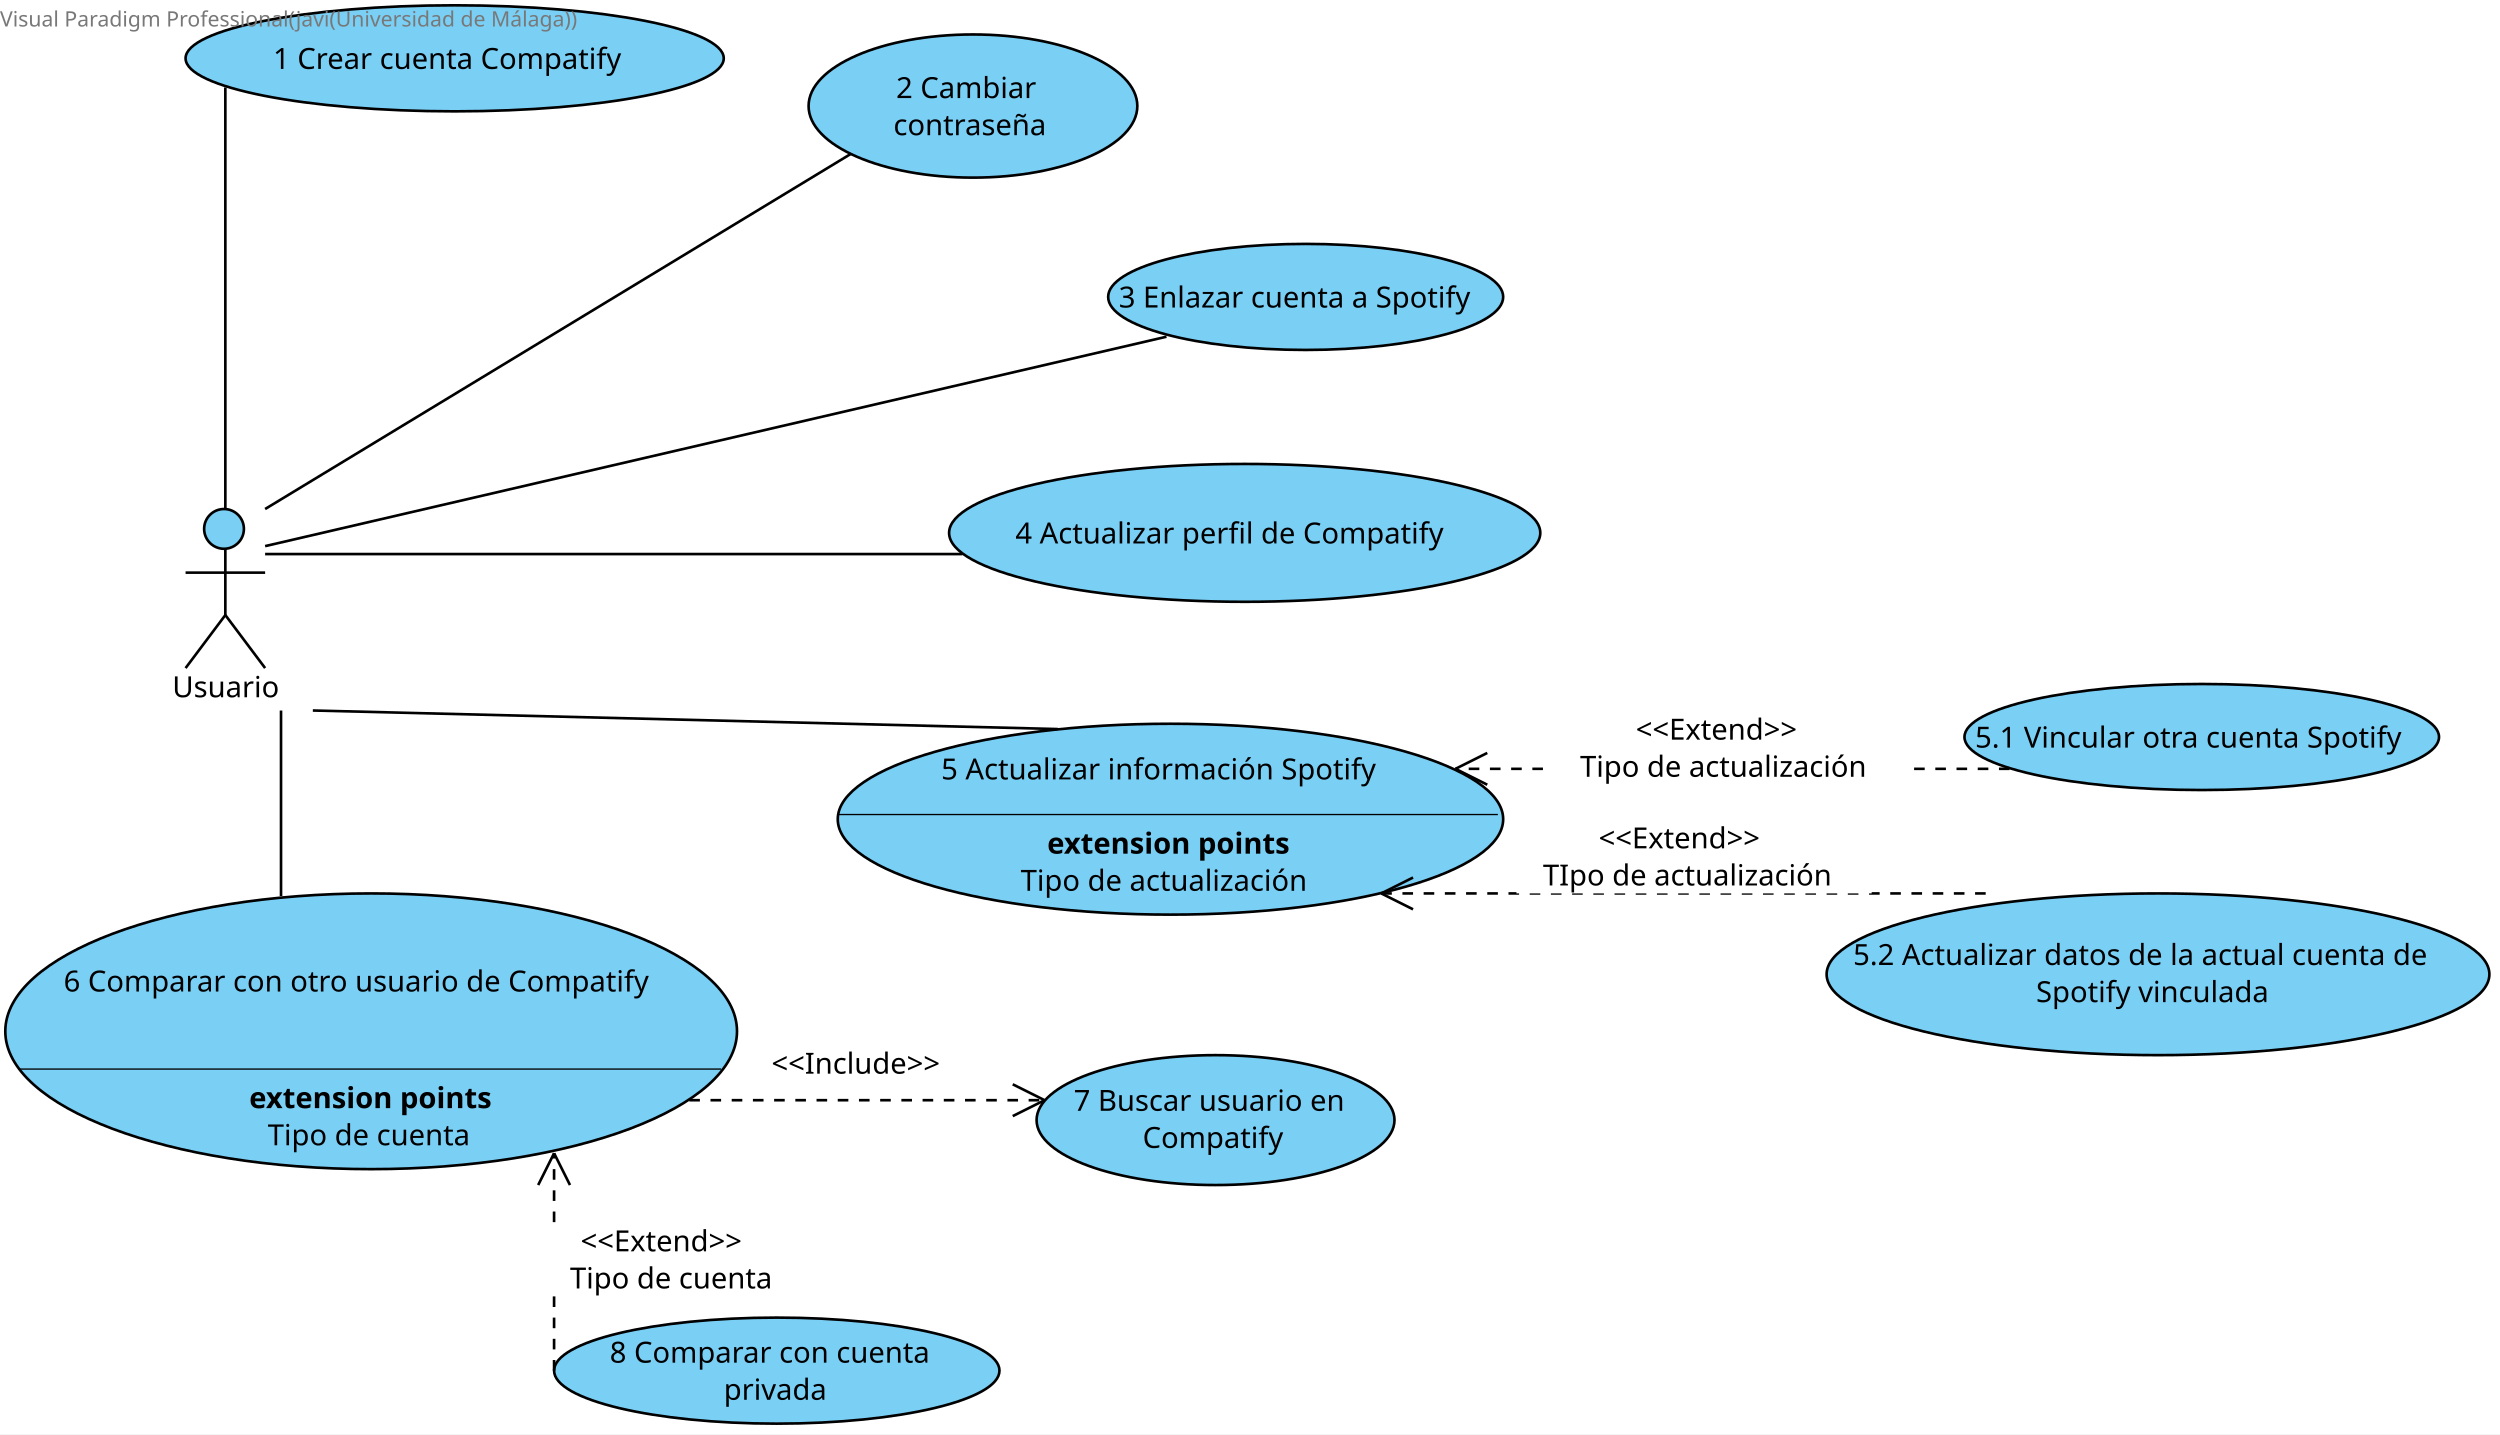
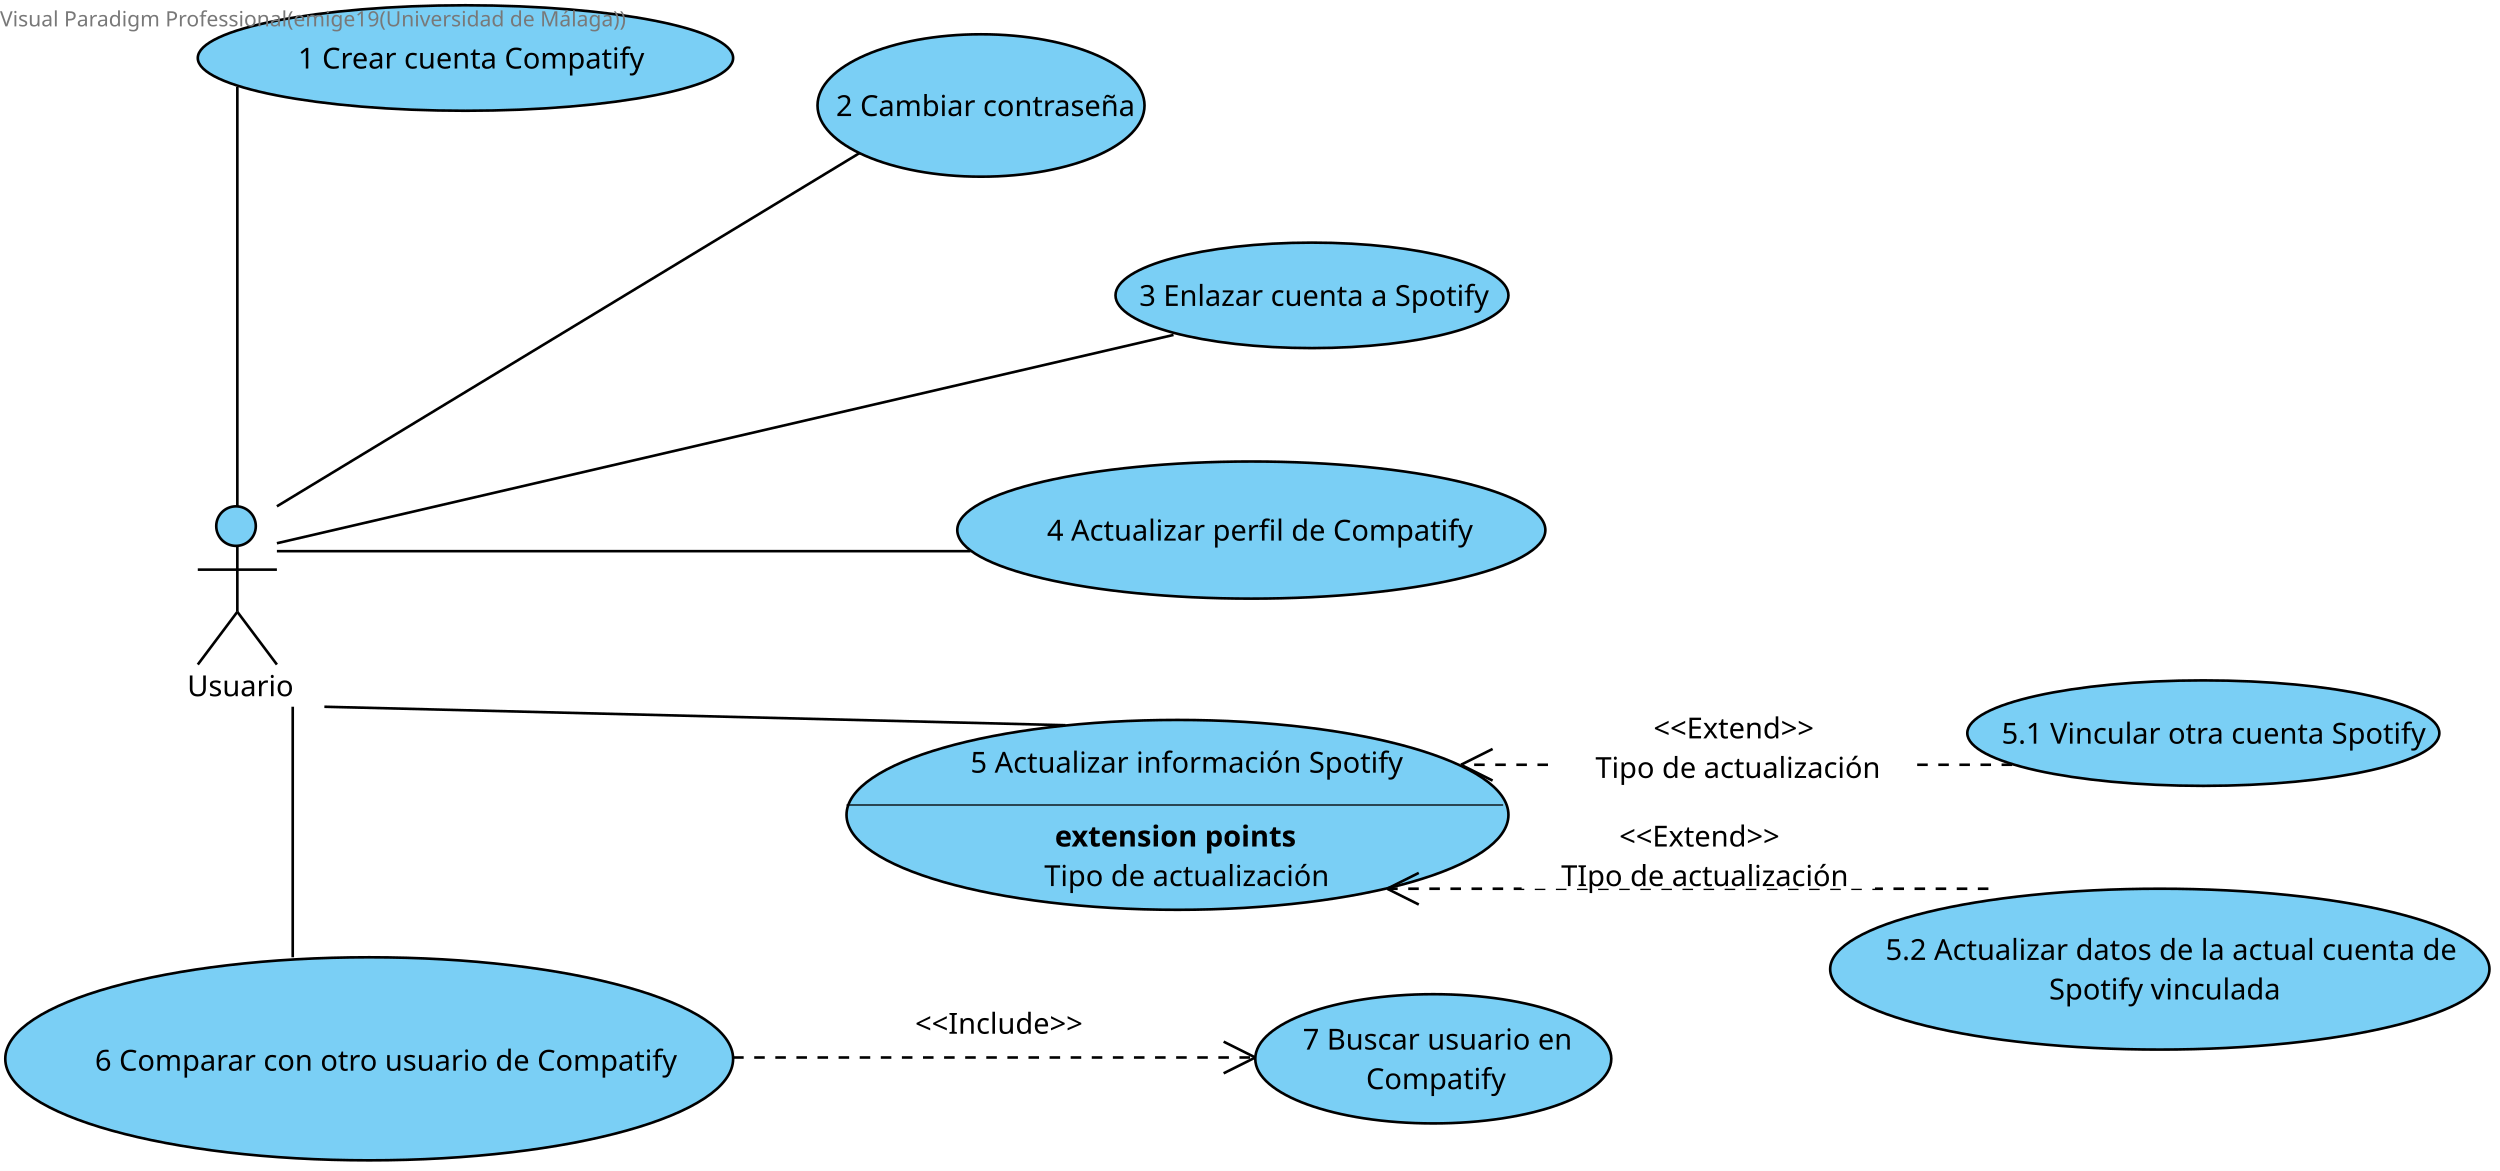
- <svg xmlns="http://www.w3.org/2000/svg" fill-opacity="0" color-rendering="auto" color-interpolation="auto" text-rendering="auto" stroke="rgb(0,0,0)" stroke-linecap="square" width="943" stroke-miterlimit="10" shape-rendering="auto" stroke-opacity="0" fill="rgb(0,0,0)" stroke-dasharray="none" font-weight="normal" stroke-width="1" height="541" font-family="'Dialog'" font-style="normal" stroke-linejoin="miter" font-size="12px" stroke-dashoffset="0" image-rendering="auto">
+ <svg xmlns="http://www.w3.org/2000/svg" fill-opacity="0" color-rendering="auto" color-interpolation="auto" text-rendering="auto" stroke="rgb(0,0,0)" stroke-linecap="square" width="948" stroke-miterlimit="10" shape-rendering="auto" stroke-opacity="0" fill="rgb(0,0,0)" stroke-dasharray="none" font-weight="normal" stroke-width="1" height="444" font-family="'Dialog'" font-style="normal" stroke-linejoin="miter" font-size="12px" stroke-dashoffset="0" image-rendering="auto">
  <defs id="genericDefs" />
  <g>
    <defs id="defs1">
      <clipPath clipPathUnits="userSpaceOnUse" id="clipPath1">
        <path d="M-7 -7 L41 -7 L41 71 L-7 71 L-7 -7 Z" />
      </clipPath>
      <clipPath clipPathUnits="userSpaceOnUse" id="clipPath2">
        <path d="M-7 -7 L214 -7 L214 51 L-7 51 L-7 -7 Z" />
      </clipPath>
      <clipPath clipPathUnits="userSpaceOnUse" id="clipPath3">
        <path d="M0 0 L0 40 L203 40 L203 0 Z" />
      </clipPath>
      <clipPath clipPathUnits="userSpaceOnUse" id="clipPath4">
        <path d="M-7 -7 L135 -7 L135 65 L-7 65 L-7 -7 Z" />
      </clipPath>
      <clipPath clipPathUnits="userSpaceOnUse" id="clipPath5">
        <path d="M0 0 L0 54 L124 54 L124 0 Z" />
      </clipPath>
      <clipPath clipPathUnits="userSpaceOnUse" id="clipPath6">
        <path d="M-7 -7 L262 -7 L262 83 L-7 83 L-7 -7 Z" />
      </clipPath>
      <clipPath clipPathUnits="userSpaceOnUse" id="clipPath7">
-         <path d="M0 0 L0 38 L251 38 L251 0 Z" />
+         <path d="M0 0 L0 40 L251 40 L251 0 Z" />
      </clipPath>
      <clipPath clipPathUnits="userSpaceOnUse" id="clipPath8">
-         <path d="M0 0 L0 14 L161 14 L161 0 Z" />
+         <path d="M0 0 L0 15 L149 15 L149 0 Z" />
      </clipPath>
      <clipPath clipPathUnits="userSpaceOnUse" id="clipPath9">
-         <path d="M0 0 L0 18 L161 18 L161 0 Z" />
+         <path d="M0 0 L0 19 L149 19 L149 0 Z" />
      </clipPath>
      <clipPath clipPathUnits="userSpaceOnUse" id="clipPath10">
-         <path d="M0 0 L0 34 L251 34 L251 0 Z" />
+         <path d="M0 0 L0 32 L251 32 L251 0 Z" />
      </clipPath>
      <clipPath clipPathUnits="userSpaceOnUse" id="clipPath11">
-         <path d="M-7 -7 L287 -7 L287 115 L-7 115 L-7 -7 Z" />
+         <path d="M-7 -7 L287 -7 L287 88 L-7 88 L-7 -7 Z" />
      </clipPath>
      <clipPath clipPathUnits="userSpaceOnUse" id="clipPath12">
-         <path d="M0 0 L0 38 L276 38 L276 0 Z" />
+         <path d="M0 0 L0 77 L276 77 L276 0 Z" />
      </clipPath>
      <clipPath clipPathUnits="userSpaceOnUse" id="clipPath13">
-         <path d="M0 0 L0 14 L140 14 L140 0 Z" />
+         <path d="M-7 -7 L190 -7 L190 51 L-7 51 L-7 -7 Z" />
      </clipPath>
      <clipPath clipPathUnits="userSpaceOnUse" id="clipPath14">
-         <path d="M0 0 L0 18 L140 18 L140 0 Z" />
+         <path d="M0 0 L0 40 L179 40 L179 0 Z" />
      </clipPath>
      <clipPath clipPathUnits="userSpaceOnUse" id="clipPath15">
-         <path d="M0 0 L0 66 L276 66 L276 0 Z" />
+         <path d="M-7 -7 L261 -7 L261 72 L-7 72 L-7 -7 Z" />
      </clipPath>
      <clipPath clipPathUnits="userSpaceOnUse" id="clipPath16">
-         <path d="M-7 -7 L190 -7 L190 51 L-7 51 L-7 -7 Z" />
+         <path d="M0 0 L0 61 L250 61 L250 0 Z" />
      </clipPath>
      <clipPath clipPathUnits="userSpaceOnUse" id="clipPath17">
-         <path d="M0 0 L0 40 L179 40 L179 0 Z" />
+         <path d="M-7 -7 L160 -7 L160 51 L-7 51 L-7 -7 Z" />
      </clipPath>
      <clipPath clipPathUnits="userSpaceOnUse" id="clipPath18">
-         <path d="M-7 -7 L261 -7 L261 72 L-7 72 L-7 -7 Z" />
+         <path d="M0 0 L0 40 L149 40 L149 0 Z" />
      </clipPath>
      <clipPath clipPathUnits="userSpaceOnUse" id="clipPath19">
-         <path d="M0 0 L0 61 L250 61 L250 0 Z" />
+         <path d="M-7 -7 L234 -7 L234 63 L-7 63 L-7 -7 Z" />
      </clipPath>
      <clipPath clipPathUnits="userSpaceOnUse" id="clipPath20">
-         <path d="M-7 -7 L160 -7 L160 51 L-7 51 L-7 -7 Z" />
+         <path d="M0 0 L0 52 L223 52 L223 0 Z" />
      </clipPath>
      <clipPath clipPathUnits="userSpaceOnUse" id="clipPath21">
-         <path d="M0 0 L0 40 L149 40 L149 0 Z" />
+         <path d="M-7 -7 L146 -7 L146 60 L-7 60 L-7 -7 Z" />
      </clipPath>
      <clipPath clipPathUnits="userSpaceOnUse" id="clipPath22">
-         <path d="M-7 -7 L234 -7 L234 63 L-7 63 L-7 -7 Z" />
+         <path d="M0 0 L0 49 L135 49 L135 0 Z" />
      </clipPath>
      <clipPath clipPathUnits="userSpaceOnUse" id="clipPath23">
-         <path d="M0 0 L0 52 L223 52 L223 0 Z" />
+         <path d="M-61 -14 L122 -14 L122 28 L-61 28 L-61 -14 Z" />
      </clipPath>
      <clipPath clipPathUnits="userSpaceOnUse" id="clipPath24">
-         <path d="M-7 -7 L146 -7 L146 60 L-7 60 L-7 -7 Z" />
+         <path d="M0 0 L104 0 L104 263 L0 263 L0 0 Z" />
      </clipPath>
      <clipPath clipPathUnits="userSpaceOnUse" id="clipPath25">
-         <path d="M0 0 L0 49 L135 49 L135 0 Z" />
+         <path d="M0 0 L0 263 L104 263 L104 0 Z" />
      </clipPath>
      <clipPath clipPathUnits="userSpaceOnUse" id="clipPath26">
-         <path d="M-7 -7 L179 -7 L179 51 L-7 51 L-7 -7 Z" />
+         <path d="M0 0 L325 0 L325 238 L0 238 L0 0 Z" />
      </clipPath>
      <clipPath clipPathUnits="userSpaceOnUse" id="clipPath27">
-         <path d="M0 0 L0 40 L168 40 L168 0 Z" />
+         <path d="M0 0 L0 238 L325 238 L325 0 Z" />
      </clipPath>
      <clipPath clipPathUnits="userSpaceOnUse" id="clipPath28">
-         <path d="M-61 -14 L122 -14 L122 28 L-61 28 L-61 -14 Z" />
+         <path d="M0 0 L385 0 L385 111 L0 111 L0 0 Z" />
      </clipPath>
      <clipPath clipPathUnits="userSpaceOnUse" id="clipPath29">
-         <path d="M0 0 L104 0 L104 263 L0 263 L0 0 Z" />
+         <path d="M0 0 L0 34 L48 34 L48 48 L0 48 L0 111 L385 111 L385 0 Z" />
      </clipPath>
      <clipPath clipPathUnits="userSpaceOnUse" id="clipPath30">
-         <path d="M0 0 L0 263 L104 263 L104 0 Z" />
+         <path d="M0 0 L313 0 L313 104 L0 104 L0 0 Z" />
      </clipPath>
      <clipPath clipPathUnits="userSpaceOnUse" id="clipPath31">
-         <path d="M0 0 L325 0 L325 238 L0 238 L0 0 Z" />
+         <path d="M221 28 L221 56 L87 56 L87 28 ZM207 69 L207 97 L73 97 L73 69 ZM0 0 L0 104 L313 104 L313 0 Z" />
      </clipPath>
      <clipPath clipPathUnits="userSpaceOnUse" id="clipPath32">
-         <path d="M0 0 L0 238 L325 238 L325 0 Z" />
+         <path d="M0 0 L332 0 L332 104 L0 104 L0 0 Z" />
      </clipPath>
      <clipPath clipPathUnits="userSpaceOnUse" id="clipPath33">
-         <path d="M0 0 L385 0 L385 111 L0 111 L0 0 Z" />
+         <path d="M235 22 L235 50 L101 50 L101 22 ZM0 0 L0 104 L332 104 L332 0 L249 0 L249 9 L115 9 L115 0 Z" />
      </clipPath>
      <clipPath clipPathUnits="userSpaceOnUse" id="clipPath34">
-         <path d="M0 0 L0 34 L48 34 L48 48 L0 48 L0 111 L385 111 L385 0 Z" />
+         <path d="M0 0 L444 0 L444 183 L0 183 L0 0 Z" />
      </clipPath>
      <clipPath clipPathUnits="userSpaceOnUse" id="clipPath35">
-         <path d="M0 0 L313 0 L313 104 L0 104 L0 0 Z" />
+         <path d="M0 0 L0 183 L5 183 L5 175 L66 175 L66 183 L444 183 L444 0 Z" />
      </clipPath>
      <clipPath clipPathUnits="userSpaceOnUse" id="clipPath36">
-         <path d="M221 28 L221 56 L87 56 L87 28 ZM207 69 L207 97 L73 97 L73 69 ZM0 0 L0 104 L313 104 L313 0 Z" />
+         <path d="M0 0 L367 0 L367 104 L0 104 L0 0 Z" />
      </clipPath>
      <clipPath clipPathUnits="userSpaceOnUse" id="clipPath37">
-         <path d="M0 0 L332 0 L332 104 L0 104 L0 0 Z" />
+         <path d="M0 0 L0 104 L5 104 L5 93 L66 93 L66 104 L367 104 L367 0 Z" />
      </clipPath>
      <clipPath clipPathUnits="userSpaceOnUse" id="clipPath38">
-         <path d="M235 22 L235 50 L101 50 L101 22 ZM0 0 L0 104 L332 104 L332 0 L249 0 L249 9 L115 9 L115 0 Z" />
+         <path d="M0 0 L302 0 L302 104 L0 104 L0 0 Z" />
      </clipPath>
      <clipPath clipPathUnits="userSpaceOnUse" id="clipPath39">
-         <path d="M0 0 L444 0 L444 183 L0 183 L0 0 Z" />
+         <path d="M198 29 L198 43 L104 43 L104 29 ZM0 0 L0 104 L302 104 L302 0 Z" />
      </clipPath>
      <clipPath clipPathUnits="userSpaceOnUse" id="clipPath40">
-         <path d="M0 0 L0 183 L5 183 L5 175 L66 175 L66 183 L444 183 L444 0 Z" />
+         <path d="M0 0 L104 0 L104 199 L0 199 L0 0 Z" />
      </clipPath>
      <clipPath clipPathUnits="userSpaceOnUse" id="clipPath41">
-         <path d="M0 0 L367 0 L367 104 L0 104 L0 0 Z" />
+         <path d="M0 0 L0 34 L60 34 L60 48 L0 48 L0 199 L104 199 L104 0 Z" />
      </clipPath>
      <clipPath clipPathUnits="userSpaceOnUse" id="clipPath42">
-         <path d="M0 0 L0 104 L5 104 L5 93 L66 93 L66 104 L367 104 L367 0 Z" />
+         <path d="M-94 -14 L188 -14 L188 28 L-94 28 L-94 -14 Z" />
      </clipPath>
      <clipPath clipPathUnits="userSpaceOnUse" id="clipPath43">
-         <path d="M0 0 L238 0 L238 104 L0 104 L0 0 Z" />
-       </clipPath>
-       <clipPath clipPathUnits="userSpaceOnUse" id="clipPath44">
-         <path d="M165 29 L165 43 L71 43 L71 29 ZM0 0 L0 96 L96 96 L96 104 L238 104 L238 0 Z" />
-       </clipPath>
-       <clipPath clipPathUnits="userSpaceOnUse" id="clipPath45">
-         <path d="M0 0 L104 0 L104 174 L0 174 L0 0 Z" />
-       </clipPath>
-       <clipPath clipPathUnits="userSpaceOnUse" id="clipPath46">
-         <path d="M0 0 L0 34 L60 34 L60 48 L0 48 L0 174 L104 174 L104 0 Z" />
-       </clipPath>
-       <clipPath clipPathUnits="userSpaceOnUse" id="clipPath47">
-         <path d="M0 0 L104 0 L104 186 L0 186 L0 0 Z" />
-       </clipPath>
-       <clipPath clipPathUnits="userSpaceOnUse" id="clipPath48">
-         <path d="M0 0 L0 186 L104 186 L104 104 L47 104 L47 76 L104 76 L104 0 Z" />
-       </clipPath>
-       <clipPath clipPathUnits="userSpaceOnUse" id="clipPath49">
-         <path d="M-100 -28 L200 -28 L200 56 L-100 56 L-100 -28 Z" />
-       </clipPath>
-       <clipPath clipPathUnits="userSpaceOnUse" id="clipPath50">
-         <path d="M-94 -14 L188 -14 L188 28 L-94 28 L-94 -14 Z" />
-       </clipPath>
-       <clipPath clipPathUnits="userSpaceOnUse" id="clipPath51">
        <path d="M-134 -28 L268 -28 L268 56 L-134 56 L-134 -28 Z" />
      </clipPath>
    </defs>
    <g fill="white" text-rendering="geometricPrecision" fill-opacity="1" stroke-opacity="1" stroke="white">
-       <rect x="0" width="943" height="541" y="0" stroke="none" />
-     </g>
-     <g font-size="11px" transform="translate(70,192)" fill-opacity="1" fill="rgb(122,207,245)" text-rendering="geometricPrecision" image-rendering="optimizeQuality" font-family="sans-serif" stroke="rgb(122,207,245)" stroke-opacity="1">
+       <rect x="0" width="948" height="444" y="0" stroke="none" />
+     </g>
+     <g font-size="11px" transform="translate(75,192)" fill-opacity="1" fill="rgb(122,207,245)" text-rendering="geometricPrecision" image-rendering="optimizeQuality" font-family="sans-serif" stroke="rgb(122,207,245)" stroke-opacity="1">
      <circle r="7.5" clip-path="url(#clipPath1)" cx="14.5" cy="7.5" stroke="none" />
    </g>
-     <g stroke-linecap="butt" font-size="11px" transform="translate(70,192)" fill-opacity="1" fill="black" text-rendering="geometricPrecision" image-rendering="optimizeQuality" font-family="sans-serif" stroke-linejoin="round" stroke="black" stroke-opacity="1" stroke-miterlimit="0">
+     <g stroke-linecap="butt" font-size="11px" transform="translate(75,192)" fill-opacity="1" fill="black" text-rendering="geometricPrecision" image-rendering="optimizeQuality" font-family="sans-serif" stroke-linejoin="round" stroke="black" stroke-opacity="1" stroke-miterlimit="0">
      <circle fill="none" r="7.5" clip-path="url(#clipPath1)" cx="14.5" cy="7.5" />
      <line y2="40" fill="none" x1="15" clip-path="url(#clipPath1)" x2="15" y1="15" />
      <line y2="24" fill="none" x1="0" clip-path="url(#clipPath1)" x2="30" y1="24" />
      <line y2="60" fill="none" x1="15" clip-path="url(#clipPath1)" x2="0" y1="40" />
      <line y2="60" fill="none" x1="15" clip-path="url(#clipPath1)" x2="30" y1="40" />
    </g>
-     <g font-size="11px" transform="translate(70,2)" fill-opacity="1" fill="rgb(122,207,245)" text-rendering="geometricPrecision" image-rendering="optimizeQuality" font-family="sans-serif" stroke="rgb(122,207,245)" stroke-opacity="1">
+     <g font-size="11px" transform="translate(75,2)" fill-opacity="1" fill="rgb(122,207,245)" text-rendering="geometricPrecision" image-rendering="optimizeQuality" font-family="sans-serif" stroke="rgb(122,207,245)" stroke-opacity="1">
      <ellipse rx="101.5" ry="20" clip-path="url(#clipPath2)" cx="101.5" cy="20" stroke="none" />
    </g>
-     <g stroke-linecap="butt" font-size="11px" transform="translate(70,2)" fill-opacity="1" fill="black" text-rendering="geometricPrecision" image-rendering="optimizeQuality" font-family="sans-serif" stroke-linejoin="round" stroke="black" stroke-opacity="1" stroke-miterlimit="0">
+     <g stroke-linecap="butt" font-size="11px" transform="translate(75,2)" fill-opacity="1" fill="black" text-rendering="geometricPrecision" image-rendering="optimizeQuality" font-family="sans-serif" stroke-linejoin="round" stroke="black" stroke-opacity="1" stroke-miterlimit="0">
      <ellipse rx="101.5" fill="none" ry="20" clip-path="url(#clipPath2)" cx="101.5" cy="20" />
    </g>
-     <g font-size="11px" transform="translate(70,2)" fill-opacity="1" fill="black" text-rendering="geometricPrecision" image-rendering="optimizeQuality" font-family="sans-serif" stroke="black" stroke-opacity="1">
-       <text x="33" xml:space="preserve" y="24" clip-path="url(#clipPath3)" stroke="none">1 Crear cuenta Compatify</text>
-     </g>
-     <g font-size="11px" transform="translate(305,13)" fill-opacity="1" fill="rgb(122,207,245)" text-rendering="geometricPrecision" image-rendering="optimizeQuality" font-family="sans-serif" stroke="rgb(122,207,245)" stroke-opacity="1">
+     <g font-size="11px" transform="translate(75,2)" fill-opacity="1" fill="black" text-rendering="geometricPrecision" image-rendering="optimizeQuality" font-family="sans-serif" stroke="black" stroke-opacity="1">
+       <text x="38" xml:space="preserve" y="24" clip-path="url(#clipPath3)" stroke="none">1 Crear cuenta Compatify</text>
+     </g>
+     <g font-size="11px" transform="translate(310,13)" fill-opacity="1" fill="rgb(122,207,245)" text-rendering="geometricPrecision" image-rendering="optimizeQuality" font-family="sans-serif" stroke="rgb(122,207,245)" stroke-opacity="1">
      <ellipse rx="62" ry="27" clip-path="url(#clipPath4)" cx="62" cy="27" stroke="none" />
    </g>
-     <g stroke-linecap="butt" font-size="11px" transform="translate(305,13)" fill-opacity="1" fill="black" text-rendering="geometricPrecision" image-rendering="optimizeQuality" font-family="sans-serif" stroke-linejoin="round" stroke="black" stroke-opacity="1" stroke-miterlimit="0">
+     <g stroke-linecap="butt" font-size="11px" transform="translate(310,13)" fill-opacity="1" fill="black" text-rendering="geometricPrecision" image-rendering="optimizeQuality" font-family="sans-serif" stroke-linejoin="round" stroke="black" stroke-opacity="1" stroke-miterlimit="0">
      <ellipse rx="62" fill="none" ry="27" clip-path="url(#clipPath4)" cx="62" cy="27" />
    </g>
-     <g font-size="11px" transform="translate(305,13)" fill-opacity="1" fill="black" text-rendering="geometricPrecision" image-rendering="optimizeQuality" font-family="sans-serif" stroke="black" stroke-opacity="1">
-       <text x="33" xml:space="preserve" y="24" clip-path="url(#clipPath5)" stroke="none">2 Cambiar</text>
-       <text x="32" xml:space="preserve" y="38" clip-path="url(#clipPath5)" stroke="none">contraseña</text>
-     </g>
-     <g font-size="11px" transform="translate(316,273)" fill-opacity="1" fill="rgb(122,207,245)" text-rendering="geometricPrecision" image-rendering="optimizeQuality" font-family="sans-serif" stroke="rgb(122,207,245)" stroke-opacity="1">
+     <g font-size="11px" transform="translate(310,13)" fill-opacity="1" fill="black" text-rendering="geometricPrecision" image-rendering="optimizeQuality" font-family="sans-serif" stroke="black" stroke-opacity="1">
+       <text x="7" xml:space="preserve" y="31" clip-path="url(#clipPath5)" stroke="none">2 Cambiar contraseña</text>
+     </g>
+     <g font-size="11px" transform="translate(321,273)" fill-opacity="1" fill="rgb(122,207,245)" text-rendering="geometricPrecision" image-rendering="optimizeQuality" font-family="sans-serif" stroke="rgb(122,207,245)" stroke-opacity="1">
      <ellipse rx="125.5" ry="36" clip-path="url(#clipPath6)" cx="125.5" cy="36" stroke="none" />
    </g>
-     <g stroke-linecap="butt" font-size="11px" transform="translate(316,273)" fill-opacity="1" fill="black" text-rendering="geometricPrecision" image-rendering="optimizeQuality" font-family="sans-serif" stroke-linejoin="round" stroke="black" stroke-opacity="1" stroke-miterlimit="0">
+     <g stroke-linecap="butt" font-size="11px" transform="translate(321,273)" fill-opacity="1" fill="black" text-rendering="geometricPrecision" image-rendering="optimizeQuality" font-family="sans-serif" stroke-linejoin="round" stroke="black" stroke-opacity="1" stroke-miterlimit="0">
      <ellipse rx="125.5" fill="none" ry="36" clip-path="url(#clipPath6)" cx="125.5" cy="36" />
    </g>
-     <g stroke-linecap="butt" font-size="11px" transform="translate(316,307)" fill-opacity="1" fill="black" text-rendering="geometricPrecision" image-rendering="optimizeQuality" font-family="sans-serif" stroke-linejoin="round" stroke="black" stroke-opacity="1" stroke-miterlimit="0">
+     <g stroke-linecap="butt" font-size="11px" transform="translate(321,305)" fill-opacity="1" fill="black" text-rendering="geometricPrecision" image-rendering="optimizeQuality" font-family="sans-serif" stroke-linejoin="round" stroke="black" stroke-opacity="1" stroke-miterlimit="0">
      <line y2="0" fill="none" x1="0" clip-path="url(#clipPath7)" x2="249" y1="0" />
    </g>
-     <g font-size="11px" transform="translate(361,325)" fill-opacity="1" fill="black" text-rendering="geometricPrecision" image-rendering="optimizeQuality" font-family="sans-serif" stroke="black" stroke-opacity="1">
-       <text x="24" xml:space="preserve" y="11" clip-path="url(#clipPath8)" stroke="none">Tipo de actualización</text>
-     </g>
-     <g font-size="11px" transform="translate(361,307)" fill-opacity="1" fill="black" text-rendering="geometricPrecision" image-rendering="optimizeQuality" font-family="sans-serif" stroke="black" font-weight="bold" stroke-opacity="1">
-       <text x="34" xml:space="preserve" y="15" clip-path="url(#clipPath9)" stroke="none">extension points</text>
-     </g>
-     <g font-size="11px" transform="translate(316,273)" fill-opacity="1" fill="black" text-rendering="geometricPrecision" image-rendering="optimizeQuality" font-family="sans-serif" stroke="black" stroke-opacity="1">
-       <text x="39" xml:space="preserve" y="21" clip-path="url(#clipPath10)" stroke="none">5 Actualizar información Spotify</text>
-     </g>
-     <g font-size="11px" transform="translate(2,337)" fill-opacity="1" fill="rgb(122,207,245)" text-rendering="geometricPrecision" image-rendering="optimizeQuality" font-family="sans-serif" stroke="rgb(122,207,245)" stroke-opacity="1">
-       <ellipse rx="138" ry="52" clip-path="url(#clipPath11)" cx="138" cy="52" stroke="none" />
-     </g>
-     <g stroke-linecap="butt" font-size="11px" transform="translate(2,337)" fill-opacity="1" fill="black" text-rendering="geometricPrecision" image-rendering="optimizeQuality" font-family="sans-serif" stroke-linejoin="round" stroke="black" stroke-opacity="1" stroke-miterlimit="0">
-       <ellipse rx="138" fill="none" ry="52" clip-path="url(#clipPath11)" cx="138" cy="52" />
-     </g>
-     <g stroke-linecap="butt" font-size="11px" transform="translate(2,403)" fill-opacity="1" fill="black" text-rendering="geometricPrecision" image-rendering="optimizeQuality" font-family="sans-serif" stroke-linejoin="round" stroke="black" stroke-opacity="1" stroke-miterlimit="0">
-       <line y2="0" fill="none" x1="5" clip-path="url(#clipPath12)" x2="270" y1="0" />
-     </g>
-     <g font-size="11px" transform="translate(70,421)" fill-opacity="1" fill="black" text-rendering="geometricPrecision" image-rendering="optimizeQuality" font-family="sans-serif" stroke="black" stroke-opacity="1">
-       <text x="31" xml:space="preserve" y="11" clip-path="url(#clipPath13)" stroke="none">Tipo de cuenta</text>
-     </g>
-     <g font-size="11px" transform="translate(70,403)" fill-opacity="1" fill="black" text-rendering="geometricPrecision" image-rendering="optimizeQuality" font-family="sans-serif" stroke="black" font-weight="bold" stroke-opacity="1">
-       <text x="24" xml:space="preserve" y="15" clip-path="url(#clipPath14)" stroke="none">extension points</text>
-     </g>
-     <g font-size="11px" transform="translate(2,337)" fill-opacity="1" fill="black" text-rendering="geometricPrecision" image-rendering="optimizeQuality" font-family="sans-serif" stroke="black" stroke-opacity="1">
-       <text x="22" xml:space="preserve" y="37" clip-path="url(#clipPath15)" stroke="none">6 Comparar con otro usuario de Compatify</text>
-     </g>
-     <g font-size="11px" transform="translate(741,258)" fill-opacity="1" fill="rgb(122,207,245)" text-rendering="geometricPrecision" image-rendering="optimizeQuality" font-family="sans-serif" stroke="rgb(122,207,245)" stroke-opacity="1">
-       <ellipse rx="89.5" ry="20" clip-path="url(#clipPath16)" cx="89.5" cy="20" stroke="none" />
-     </g>
-     <g stroke-linecap="butt" font-size="11px" transform="translate(741,258)" fill-opacity="1" fill="black" text-rendering="geometricPrecision" image-rendering="optimizeQuality" font-family="sans-serif" stroke-linejoin="round" stroke="black" stroke-opacity="1" stroke-miterlimit="0">
-       <ellipse rx="89.5" fill="none" ry="20" clip-path="url(#clipPath16)" cx="89.5" cy="20" />
-     </g>
-     <g font-size="11px" transform="translate(741,258)" fill-opacity="1" fill="black" text-rendering="geometricPrecision" image-rendering="optimizeQuality" font-family="sans-serif" stroke="black" stroke-opacity="1">
-       <text x="4" xml:space="preserve" y="24" clip-path="url(#clipPath17)" stroke="none">5.1 Vincular otra cuenta Spotify</text>
-     </g>
-     <g font-size="11px" transform="translate(689,337)" fill-opacity="1" fill="rgb(122,207,245)" text-rendering="geometricPrecision" image-rendering="optimizeQuality" font-family="sans-serif" stroke="rgb(122,207,245)" stroke-opacity="1">
-       <ellipse rx="125" ry="30.5" clip-path="url(#clipPath18)" cx="125" cy="30.5" stroke="none" />
-     </g>
-     <g stroke-linecap="butt" font-size="11px" transform="translate(689,337)" fill-opacity="1" fill="black" text-rendering="geometricPrecision" image-rendering="optimizeQuality" font-family="sans-serif" stroke-linejoin="round" stroke="black" stroke-opacity="1" stroke-miterlimit="0">
-       <ellipse rx="125" fill="none" ry="30.5" clip-path="url(#clipPath18)" cx="125" cy="30.5" />
-     </g>
-     <g font-size="11px" transform="translate(689,337)" fill-opacity="1" fill="black" text-rendering="geometricPrecision" image-rendering="optimizeQuality" font-family="sans-serif" stroke="black" stroke-opacity="1">
-       <text x="10" xml:space="preserve" y="27" clip-path="url(#clipPath19)" stroke="none">5.2 Actualizar datos de la actual cuenta de</text>
-       <text x="79" xml:space="preserve" y="41" clip-path="url(#clipPath19)" stroke="none">Spotify vinculada</text>
-     </g>
-     <g font-size="11px" transform="translate(418,92)" fill-opacity="1" fill="rgb(122,207,245)" text-rendering="geometricPrecision" image-rendering="optimizeQuality" font-family="sans-serif" stroke="rgb(122,207,245)" stroke-opacity="1">
-       <ellipse rx="74.5" ry="20" clip-path="url(#clipPath20)" cx="74.5" cy="20" stroke="none" />
-     </g>
-     <g stroke-linecap="butt" font-size="11px" transform="translate(418,92)" fill-opacity="1" fill="black" text-rendering="geometricPrecision" image-rendering="optimizeQuality" font-family="sans-serif" stroke-linejoin="round" stroke="black" stroke-opacity="1" stroke-miterlimit="0">
-       <ellipse rx="74.5" fill="none" ry="20" clip-path="url(#clipPath20)" cx="74.5" cy="20" />
-     </g>
-     <g font-size="11px" transform="translate(418,92)" fill-opacity="1" fill="black" text-rendering="geometricPrecision" image-rendering="optimizeQuality" font-family="sans-serif" stroke="black" stroke-opacity="1">
-       <text x="4" xml:space="preserve" y="24" clip-path="url(#clipPath21)" stroke="none">3 Enlazar cuenta a Spotify</text>
-     </g>
-     <g font-size="11px" transform="translate(358,175)" fill-opacity="1" fill="rgb(122,207,245)" text-rendering="geometricPrecision" image-rendering="optimizeQuality" font-family="sans-serif" stroke="rgb(122,207,245)" stroke-opacity="1">
-       <ellipse rx="111.5" ry="26" clip-path="url(#clipPath22)" cx="111.5" cy="26" stroke="none" />
-     </g>
-     <g stroke-linecap="butt" font-size="11px" transform="translate(358,175)" fill-opacity="1" fill="black" text-rendering="geometricPrecision" image-rendering="optimizeQuality" font-family="sans-serif" stroke-linejoin="round" stroke="black" stroke-opacity="1" stroke-miterlimit="0">
-       <ellipse rx="111.5" fill="none" ry="26" clip-path="url(#clipPath22)" cx="111.5" cy="26" />
-     </g>
-     <g font-size="11px" transform="translate(358,175)" fill-opacity="1" fill="black" text-rendering="geometricPrecision" image-rendering="optimizeQuality" font-family="sans-serif" stroke="black" stroke-opacity="1">
-       <text x="25" xml:space="preserve" y="30" clip-path="url(#clipPath23)" stroke="none">4 Actualizar perfil de Compatify</text>
-     </g>
-     <g font-size="11px" transform="translate(391,398)" fill-opacity="1" fill="rgb(122,207,245)" text-rendering="geometricPrecision" image-rendering="optimizeQuality" font-family="sans-serif" stroke="rgb(122,207,245)" stroke-opacity="1">
-       <ellipse rx="67.5" ry="24.5" clip-path="url(#clipPath24)" cx="67.5" cy="24.5" stroke="none" />
-     </g>
-     <g stroke-linecap="butt" font-size="11px" transform="translate(391,398)" fill-opacity="1" fill="black" text-rendering="geometricPrecision" image-rendering="optimizeQuality" font-family="sans-serif" stroke-linejoin="round" stroke="black" stroke-opacity="1" stroke-miterlimit="0">
-       <ellipse rx="67.5" fill="none" ry="24.5" clip-path="url(#clipPath24)" cx="67.5" cy="24.5" />
-     </g>
-     <g font-size="11px" transform="translate(391,398)" fill-opacity="1" fill="black" text-rendering="geometricPrecision" image-rendering="optimizeQuality" font-family="sans-serif" stroke="black" stroke-opacity="1">
-       <text x="14" xml:space="preserve" y="21" clip-path="url(#clipPath25)" stroke="none">7 Buscar usuario en</text>
-       <text x="40" xml:space="preserve" y="35" clip-path="url(#clipPath25)" stroke="none">Compatify</text>
-     </g>
-     <g font-size="11px" transform="translate(209,497)" fill-opacity="1" fill="rgb(122,207,245)" text-rendering="geometricPrecision" image-rendering="optimizeQuality" font-family="sans-serif" stroke="rgb(122,207,245)" stroke-opacity="1">
-       <ellipse rx="84" ry="20" clip-path="url(#clipPath26)" cx="84" cy="20" stroke="none" />
-     </g>
-     <g stroke-linecap="butt" font-size="11px" transform="translate(209,497)" fill-opacity="1" fill="black" text-rendering="geometricPrecision" image-rendering="optimizeQuality" font-family="sans-serif" stroke-linejoin="round" stroke="black" stroke-opacity="1" stroke-miterlimit="0">
-       <ellipse rx="84" fill="none" ry="20" clip-path="url(#clipPath26)" cx="84" cy="20" />
-     </g>
-     <g font-size="11px" transform="translate(209,497)" fill-opacity="1" fill="black" text-rendering="geometricPrecision" image-rendering="optimizeQuality" font-family="sans-serif" stroke="black" stroke-opacity="1">
-       <text x="21" xml:space="preserve" y="17" clip-path="url(#clipPath27)" stroke="none">8 Comparar con cuenta</text>
-       <text x="64" xml:space="preserve" y="31" clip-path="url(#clipPath27)" stroke="none">privada</text>
-     </g>
-     <g font-size="11px" transform="translate(55,252)" fill-opacity="1" fill="black" text-rendering="geometricPrecision" image-rendering="optimizeQuality" font-family="sans-serif" stroke="black" stroke-opacity="1">
-       <text x="10" xml:space="preserve" y="11" clip-path="url(#clipPath28)" stroke="none">Usuario</text>
-     </g>
-     <g stroke-linecap="butt" font-size="11px" transform="translate(35,-17)" fill-opacity="1" fill="black" text-rendering="geometricPrecision" image-rendering="optimizeQuality" font-family="sans-serif" stroke-linejoin="round" stroke="black" stroke-opacity="1">
-       <line y2="50" fill="none" x1="50" clip-path="url(#clipPath30)" x2="50" y1="209" />
-     </g>
-     <g stroke-linecap="butt" font-size="11px" transform="translate(50,8)" fill-opacity="1" fill="black" text-rendering="geometricPrecision" image-rendering="optimizeQuality" font-family="sans-serif" stroke-linejoin="round" stroke="black" stroke-opacity="1">
-       <line y2="50" fill="none" x1="50" clip-path="url(#clipPath32)" x2="271" y1="184" />
-     </g>
-     <g stroke-linecap="butt" font-size="11px" transform="translate(68,218)" fill-opacity="1" fill="black" text-rendering="geometricPrecision" image-rendering="optimizeQuality" font-family="sans-serif" stroke-linejoin="round" stroke="black" stroke-opacity="1">
-       <line y2="57" fill="none" x1="50" clip-path="url(#clipPath34)" x2="331" y1="50" />
-     </g>
-     <g stroke-linecap="butt" font-size="11px" transform="translate(499,240)" fill-opacity="1" fill="black" text-rendering="geometricPrecision" image-rendering="optimizeQuality" font-family="sans-serif" stroke-linejoin="round" stroke-dasharray="4" stroke="black" stroke-opacity="1">
-       <line y2="50" fill="none" x1="259" clip-path="url(#clipPath36)" x2="50" y1="50" />
-       <line clip-path="url(#clipPath36)" fill="none" x1="50" x2="62" y1="50" y2="56" stroke-dasharray="none" />
-       <line clip-path="url(#clipPath36)" fill="none" x1="50" x2="62" y1="50" y2="44" stroke-dasharray="none" />
-     </g>
-     <g stroke-linecap="butt" font-size="11px" transform="translate(471,287)" fill-opacity="1" fill="black" text-rendering="geometricPrecision" image-rendering="optimizeQuality" font-family="sans-serif" stroke-linejoin="round" stroke-dasharray="4" stroke="black" stroke-opacity="1">
-       <line y2="50" fill="none" x1="278" clip-path="url(#clipPath38)" x2="50" y1="50" />
-       <line clip-path="url(#clipPath38)" fill="none" x1="50" x2="62" y1="50" y2="56" stroke-dasharray="none" />
-       <line clip-path="url(#clipPath38)" fill="none" x1="50" x2="62" y1="50" y2="44" stroke-dasharray="none" />
-     </g>
-     <g stroke-linecap="butt" font-size="11px" transform="translate(50,77)" fill-opacity="1" fill="black" text-rendering="geometricPrecision" image-rendering="optimizeQuality" font-family="sans-serif" stroke-linejoin="round" stroke="black" stroke-opacity="1">
-       <line y2="50" fill="none" x1="50" clip-path="url(#clipPath40)" x2="390" y1="129" />
-     </g>
-     <g stroke-linecap="butt" font-size="11px" transform="translate(50,159)" fill-opacity="1" fill="black" text-rendering="geometricPrecision" image-rendering="optimizeQuality" font-family="sans-serif" stroke-linejoin="round" stroke="black" stroke-opacity="1">
-       <line y2="50" fill="none" x1="50" clip-path="url(#clipPath42)" x2="313" y1="50" />
-     </g>
-     <g stroke-linecap="butt" font-size="11px" transform="translate(210,365)" fill-opacity="1" fill="black" text-rendering="geometricPrecision" image-rendering="optimizeQuality" font-family="sans-serif" stroke-linejoin="round" stroke-dasharray="4" stroke="black" stroke-opacity="1">
-       <line y2="50" fill="none" x1="50" clip-path="url(#clipPath44)" x2="184" y1="50" />
-       <line clip-path="url(#clipPath44)" fill="none" x1="184" x2="172" y1="50" y2="44" stroke-dasharray="none" />
-       <line clip-path="url(#clipPath44)" fill="none" x1="184" x2="172" y1="50" y2="56" stroke-dasharray="none" />
-     </g>
-     <g stroke-linecap="butt" font-size="11px" transform="translate(56,218)" fill-opacity="1" fill="black" text-rendering="geometricPrecision" image-rendering="optimizeQuality" font-family="sans-serif" stroke-linejoin="round" stroke="black" stroke-opacity="1">
-       <line y2="120" fill="none" x1="50" clip-path="url(#clipPath46)" x2="50" y1="50" />
-     </g>
-     <g stroke-linecap="butt" font-size="11px" transform="translate(159,385)" fill-opacity="1" fill="black" text-rendering="geometricPrecision" image-rendering="optimizeQuality" font-family="sans-serif" stroke-linejoin="round" stroke-dasharray="4" stroke="black" stroke-opacity="1">
-       <line y2="50" fill="none" x1="50" clip-path="url(#clipPath48)" x2="50" y1="132" />
-       <line clip-path="url(#clipPath48)" fill="none" x1="50" x2="44" y1="50" y2="62" stroke-dasharray="none" />
-       <line clip-path="url(#clipPath48)" fill="none" x1="50" x2="56" y1="50" y2="62" stroke-dasharray="none" />
-     </g>
-     <g font-size="11px" transform="translate(206,461)" fill-opacity="1" fill="black" text-rendering="geometricPrecision" image-rendering="optimizeQuality" font-family="sans-serif" stroke="black" stroke-opacity="1">
-       <text x="13" xml:space="preserve" y="11" clip-path="url(#clipPath49)" stroke="none">&lt;&lt;Extend&gt;&gt;</text>
-       <text x="9" xml:space="preserve" y="25" clip-path="url(#clipPath49)" stroke="none">Tipo de cuenta</text>
-     </g>
-     <g font-size="11px" transform="translate(281,394)" fill-opacity="1" fill="black" text-rendering="geometricPrecision" image-rendering="optimizeQuality" font-family="sans-serif" stroke="black" stroke-opacity="1">
-       <text x="10" xml:space="preserve" y="11" clip-path="url(#clipPath50)" stroke="none">&lt;&lt;Include&gt;&gt;</text>
-     </g>
-     <g font-size="11px" transform="translate(572,309)" fill-opacity="1" fill="black" text-rendering="geometricPrecision" image-rendering="optimizeQuality" font-family="sans-serif" stroke="black" stroke-opacity="1">
-       <text x="31" xml:space="preserve" y="11" clip-path="url(#clipPath51)" stroke="none">&lt;&lt;Extend&gt;&gt;</text>
-       <text x="10" xml:space="preserve" y="25" clip-path="url(#clipPath51)" stroke="none">TIpo de actualización</text>
-     </g>
-     <g font-size="11px" transform="translate(586,268)" fill-opacity="1" fill="black" text-rendering="geometricPrecision" image-rendering="optimizeQuality" font-family="sans-serif" stroke="black" stroke-opacity="1">
-       <text x="31" xml:space="preserve" y="11" clip-path="url(#clipPath51)" stroke="none">&lt;&lt;Extend&gt;&gt;</text>
-       <text x="10" xml:space="preserve" y="25" clip-path="url(#clipPath51)" stroke="none">Tipo de actualización</text>
+     <g font-size="11px" transform="translate(372,324)" fill-opacity="1" fill="black" text-rendering="geometricPrecision" image-rendering="optimizeQuality" font-family="sans-serif" stroke="black" stroke-opacity="1">
+       <text x="24" xml:space="preserve" y="12" clip-path="url(#clipPath8)" stroke="none">Tipo de actualización</text>
+     </g>
+     <g font-size="11px" transform="translate(372,305)" fill-opacity="1" fill="black" text-rendering="geometricPrecision" image-rendering="optimizeQuality" font-family="sans-serif" stroke="black" font-weight="bold" stroke-opacity="1">
+       <text x="28" xml:space="preserve" y="16" clip-path="url(#clipPath9)" stroke="none">extension points</text>
+     </g>
+     <g font-size="11px" transform="translate(321,273)" fill-opacity="1" fill="black" text-rendering="geometricPrecision" image-rendering="optimizeQuality" font-family="sans-serif" stroke="black" stroke-opacity="1">
+       <text x="47" xml:space="preserve" y="20" clip-path="url(#clipPath10)" stroke="none">5 Actualizar información Spotify</text>
+     </g>
+     <g font-size="11px" transform="translate(2,363)" fill-opacity="1" fill="rgb(122,207,245)" text-rendering="geometricPrecision" image-rendering="optimizeQuality" font-family="sans-serif" stroke="rgb(122,207,245)" stroke-opacity="1">
+       <ellipse rx="138" ry="38.5" clip-path="url(#clipPath11)" cx="138" cy="38.5" stroke="none" />
+     </g>
+     <g stroke-linecap="butt" font-size="11px" transform="translate(2,363)" fill-opacity="1" fill="black" text-rendering="geometricPrecision" image-rendering="optimizeQuality" font-family="sans-serif" stroke-linejoin="round" stroke="black" stroke-opacity="1" stroke-miterlimit="0">
+       <ellipse rx="138" fill="none" ry="38.5" clip-path="url(#clipPath11)" cx="138" cy="38.5" />
+     </g>
+     <g font-size="11px" transform="translate(2,363)" fill-opacity="1" fill="black" text-rendering="geometricPrecision" image-rendering="optimizeQuality" font-family="sans-serif" stroke="black" stroke-opacity="1">
+       <text x="34" xml:space="preserve" y="43" clip-path="url(#clipPath12)" stroke="none">6 Comparar con otro usuario de Compatify</text>
+     </g>
+     <g font-size="11px" transform="translate(746,258)" fill-opacity="1" fill="rgb(122,207,245)" text-rendering="geometricPrecision" image-rendering="optimizeQuality" font-family="sans-serif" stroke="rgb(122,207,245)" stroke-opacity="1">
+       <ellipse rx="89.5" ry="20" clip-path="url(#clipPath13)" cx="89.5" cy="20" stroke="none" />
+     </g>
+     <g stroke-linecap="butt" font-size="11px" transform="translate(746,258)" fill-opacity="1" fill="black" text-rendering="geometricPrecision" image-rendering="optimizeQuality" font-family="sans-serif" stroke-linejoin="round" stroke="black" stroke-opacity="1" stroke-miterlimit="0">
+       <ellipse rx="89.5" fill="none" ry="20" clip-path="url(#clipPath13)" cx="89.5" cy="20" />
+     </g>
+     <g font-size="11px" transform="translate(746,258)" fill-opacity="1" fill="black" text-rendering="geometricPrecision" image-rendering="optimizeQuality" font-family="sans-serif" stroke="black" stroke-opacity="1">
+       <text x="13" xml:space="preserve" y="24" clip-path="url(#clipPath14)" stroke="none">5.1 Vincular otra cuenta Spotify</text>
+     </g>
+     <g font-size="11px" transform="translate(694,337)" fill-opacity="1" fill="rgb(122,207,245)" text-rendering="geometricPrecision" image-rendering="optimizeQuality" font-family="sans-serif" stroke="rgb(122,207,245)" stroke-opacity="1">
+       <ellipse rx="125" ry="30.5" clip-path="url(#clipPath15)" cx="125" cy="30.5" stroke="none" />
+     </g>
+     <g stroke-linecap="butt" font-size="11px" transform="translate(694,337)" fill-opacity="1" fill="black" text-rendering="geometricPrecision" image-rendering="optimizeQuality" font-family="sans-serif" stroke-linejoin="round" stroke="black" stroke-opacity="1" stroke-miterlimit="0">
+       <ellipse rx="125" fill="none" ry="30.5" clip-path="url(#clipPath15)" cx="125" cy="30.5" />
+     </g>
+     <g font-size="11px" transform="translate(694,337)" fill-opacity="1" fill="black" text-rendering="geometricPrecision" image-rendering="optimizeQuality" font-family="sans-serif" stroke="black" stroke-opacity="1">
+       <text x="21" xml:space="preserve" y="27" clip-path="url(#clipPath16)" stroke="none">5.2 Actualizar datos de la actual cuenta de</text>
+       <text x="83" xml:space="preserve" y="42" clip-path="url(#clipPath16)" stroke="none">Spotify vinculada</text>
+     </g>
+     <g font-size="11px" transform="translate(423,92)" fill-opacity="1" fill="rgb(122,207,245)" text-rendering="geometricPrecision" image-rendering="optimizeQuality" font-family="sans-serif" stroke="rgb(122,207,245)" stroke-opacity="1">
+       <ellipse rx="74.5" ry="20" clip-path="url(#clipPath17)" cx="74.5" cy="20" stroke="none" />
+     </g>
+     <g stroke-linecap="butt" font-size="11px" transform="translate(423,92)" fill-opacity="1" fill="black" text-rendering="geometricPrecision" image-rendering="optimizeQuality" font-family="sans-serif" stroke-linejoin="round" stroke="black" stroke-opacity="1" stroke-miterlimit="0">
+       <ellipse rx="74.5" fill="none" ry="20" clip-path="url(#clipPath17)" cx="74.5" cy="20" />
+     </g>
+     <g font-size="11px" transform="translate(423,92)" fill-opacity="1" fill="black" text-rendering="geometricPrecision" image-rendering="optimizeQuality" font-family="sans-serif" stroke="black" stroke-opacity="1">
+       <text x="9" xml:space="preserve" y="24" clip-path="url(#clipPath18)" stroke="none">3 Enlazar cuenta a Spotify</text>
+     </g>
+     <g font-size="11px" transform="translate(363,175)" fill-opacity="1" fill="rgb(122,207,245)" text-rendering="geometricPrecision" image-rendering="optimizeQuality" font-family="sans-serif" stroke="rgb(122,207,245)" stroke-opacity="1">
+       <ellipse rx="111.5" ry="26" clip-path="url(#clipPath19)" cx="111.5" cy="26" stroke="none" />
+     </g>
+     <g stroke-linecap="butt" font-size="11px" transform="translate(363,175)" fill-opacity="1" fill="black" text-rendering="geometricPrecision" image-rendering="optimizeQuality" font-family="sans-serif" stroke-linejoin="round" stroke="black" stroke-opacity="1" stroke-miterlimit="0">
+       <ellipse rx="111.5" fill="none" ry="26" clip-path="url(#clipPath19)" cx="111.5" cy="26" />
+     </g>
+     <g font-size="11px" transform="translate(363,175)" fill-opacity="1" fill="black" text-rendering="geometricPrecision" image-rendering="optimizeQuality" font-family="sans-serif" stroke="black" stroke-opacity="1">
+       <text x="34" xml:space="preserve" y="30" clip-path="url(#clipPath20)" stroke="none">4 Actualizar perfil de Compatify</text>
+     </g>
+     <g font-size="11px" transform="translate(476,377)" fill-opacity="1" fill="rgb(122,207,245)" text-rendering="geometricPrecision" image-rendering="optimizeQuality" font-family="sans-serif" stroke="rgb(122,207,245)" stroke-opacity="1">
+       <ellipse rx="67.5" ry="24.5" clip-path="url(#clipPath21)" cx="67.5" cy="24.5" stroke="none" />
+     </g>
+     <g stroke-linecap="butt" font-size="11px" transform="translate(476,377)" fill-opacity="1" fill="black" text-rendering="geometricPrecision" image-rendering="optimizeQuality" font-family="sans-serif" stroke-linejoin="round" stroke="black" stroke-opacity="1" stroke-miterlimit="0">
+       <ellipse rx="67.5" fill="none" ry="24.5" clip-path="url(#clipPath21)" cx="67.5" cy="24.5" />
+     </g>
+     <g font-size="11px" transform="translate(476,377)" fill-opacity="1" fill="black" text-rendering="geometricPrecision" image-rendering="optimizeQuality" font-family="sans-serif" stroke="black" stroke-opacity="1">
+       <text x="18" xml:space="preserve" y="21" clip-path="url(#clipPath22)" stroke="none">7 Buscar usuario en</text>
+       <text x="42" xml:space="preserve" y="36" clip-path="url(#clipPath22)" stroke="none">Compatify</text>
+     </g>
+     <g font-size="11px" transform="translate(60,252)" fill-opacity="1" fill="black" text-rendering="geometricPrecision" image-rendering="optimizeQuality" font-family="sans-serif" stroke="black" stroke-opacity="1">
+       <text x="11" xml:space="preserve" y="12" clip-path="url(#clipPath23)" stroke="none">Usuario</text>
+     </g>
+     <g stroke-linecap="butt" font-size="11px" transform="translate(40,-17)" fill-opacity="1" fill="black" text-rendering="geometricPrecision" image-rendering="optimizeQuality" font-family="sans-serif" stroke-linejoin="round" stroke="black" stroke-opacity="1">
+       <line y2="50" fill="none" x1="50" clip-path="url(#clipPath25)" x2="50" y1="209" />
+     </g>
+     <g stroke-linecap="butt" font-size="11px" transform="translate(55,8)" fill-opacity="1" fill="black" text-rendering="geometricPrecision" image-rendering="optimizeQuality" font-family="sans-serif" stroke-linejoin="round" stroke="black" stroke-opacity="1">
+       <line y2="50" fill="none" x1="50" clip-path="url(#clipPath27)" x2="271" y1="184" />
+     </g>
+     <g stroke-linecap="butt" font-size="11px" transform="translate(73,218)" fill-opacity="1" fill="black" text-rendering="geometricPrecision" image-rendering="optimizeQuality" font-family="sans-serif" stroke-linejoin="round" stroke="black" stroke-opacity="1">
+       <line y2="57" fill="none" x1="50" clip-path="url(#clipPath29)" x2="331" y1="50" />
+     </g>
+     <g stroke-linecap="butt" font-size="11px" transform="translate(504,240)" fill-opacity="1" fill="black" text-rendering="geometricPrecision" image-rendering="optimizeQuality" font-family="sans-serif" stroke-linejoin="round" stroke-dasharray="4" stroke="black" stroke-opacity="1">
+       <line y2="50" fill="none" x1="259" clip-path="url(#clipPath31)" x2="50" y1="50" />
+       <line clip-path="url(#clipPath31)" fill="none" x1="50" x2="62" y1="50" y2="56" stroke-dasharray="none" />
+       <line clip-path="url(#clipPath31)" fill="none" x1="50" x2="62" y1="50" y2="44" stroke-dasharray="none" />
+     </g>
+     <g stroke-linecap="butt" font-size="11px" transform="translate(476,287)" fill-opacity="1" fill="black" text-rendering="geometricPrecision" image-rendering="optimizeQuality" font-family="sans-serif" stroke-linejoin="round" stroke-dasharray="4" stroke="black" stroke-opacity="1">
+       <line y2="50" fill="none" x1="278" clip-path="url(#clipPath33)" x2="50" y1="50" />
+       <line clip-path="url(#clipPath33)" fill="none" x1="50" x2="62" y1="50" y2="56" stroke-dasharray="none" />
+       <line clip-path="url(#clipPath33)" fill="none" x1="50" x2="62" y1="50" y2="44" stroke-dasharray="none" />
+     </g>
+     <g stroke-linecap="butt" font-size="11px" transform="translate(55,77)" fill-opacity="1" fill="black" text-rendering="geometricPrecision" image-rendering="optimizeQuality" font-family="sans-serif" stroke-linejoin="round" stroke="black" stroke-opacity="1">
+       <line y2="50" fill="none" x1="50" clip-path="url(#clipPath35)" x2="390" y1="129" />
+     </g>
+     <g stroke-linecap="butt" font-size="11px" transform="translate(55,159)" fill-opacity="1" fill="black" text-rendering="geometricPrecision" image-rendering="optimizeQuality" font-family="sans-serif" stroke-linejoin="round" stroke="black" stroke-opacity="1">
+       <line y2="50" fill="none" x1="50" clip-path="url(#clipPath37)" x2="313" y1="50" />
+     </g>
+     <g stroke-linecap="butt" font-size="11px" transform="translate(228,351)" fill-opacity="1" fill="black" text-rendering="geometricPrecision" image-rendering="optimizeQuality" font-family="sans-serif" stroke-linejoin="round" stroke-dasharray="4" stroke="black" stroke-opacity="1">
+       <line y2="50" fill="none" x1="50" clip-path="url(#clipPath39)" x2="248" y1="50" />
+       <line clip-path="url(#clipPath39)" fill="none" x1="248" x2="236" y1="50" y2="44" stroke-dasharray="none" />
+       <line clip-path="url(#clipPath39)" fill="none" x1="248" x2="236" y1="50" y2="56" stroke-dasharray="none" />
+     </g>
+     <g stroke-linecap="butt" font-size="11px" transform="translate(61,218)" fill-opacity="1" fill="black" text-rendering="geometricPrecision" image-rendering="optimizeQuality" font-family="sans-serif" stroke-linejoin="round" stroke="black" stroke-opacity="1">
+       <line y2="145" fill="none" x1="50" clip-path="url(#clipPath41)" x2="50" y1="50" />
+     </g>
+     <g font-size="11px" transform="translate(332,380)" fill-opacity="1" fill="black" text-rendering="geometricPrecision" image-rendering="optimizeQuality" font-family="sans-serif" stroke="black" stroke-opacity="1">
+       <text x="15" xml:space="preserve" y="12" clip-path="url(#clipPath42)" stroke="none">&lt;&lt;Include&gt;&gt;</text>
+     </g>
+     <g font-size="11px" transform="translate(577,309)" fill-opacity="1" fill="black" text-rendering="geometricPrecision" image-rendering="optimizeQuality" font-family="sans-serif" stroke="black" stroke-opacity="1">
+       <text x="37" xml:space="preserve" y="12" clip-path="url(#clipPath43)" stroke="none">&lt;&lt;Extend&gt;&gt;</text>
+       <text x="15" xml:space="preserve" y="27" clip-path="url(#clipPath43)" stroke="none">TIpo de actualización</text>
+     </g>
+     <g font-size="11px" transform="translate(591,268)" fill-opacity="1" fill="black" text-rendering="geometricPrecision" image-rendering="optimizeQuality" font-family="sans-serif" stroke="black" stroke-opacity="1">
+       <text x="36" xml:space="preserve" y="12" clip-path="url(#clipPath43)" stroke="none">&lt;&lt;Extend&gt;&gt;</text>
+       <text x="14" xml:space="preserve" y="27" clip-path="url(#clipPath43)" stroke="none">Tipo de actualización</text>
    </g>
    <g font-size="8px" fill-opacity="1" fill="rgb(120,120,120)" text-rendering="geometricPrecision" image-rendering="optimizeQuality" stroke="rgb(120,120,120)" stroke-opacity="1">
-       <text x="0" xml:space="preserve" y="10" stroke="none">Visual Paradigm Professional(javi(Universidad de Málaga))</text>
+       <text x="0" xml:space="preserve" y="10" stroke="none">Visual Paradigm Professional(emige19(Universidad de Málaga))</text>
    </g>
  </g>
</svg>
